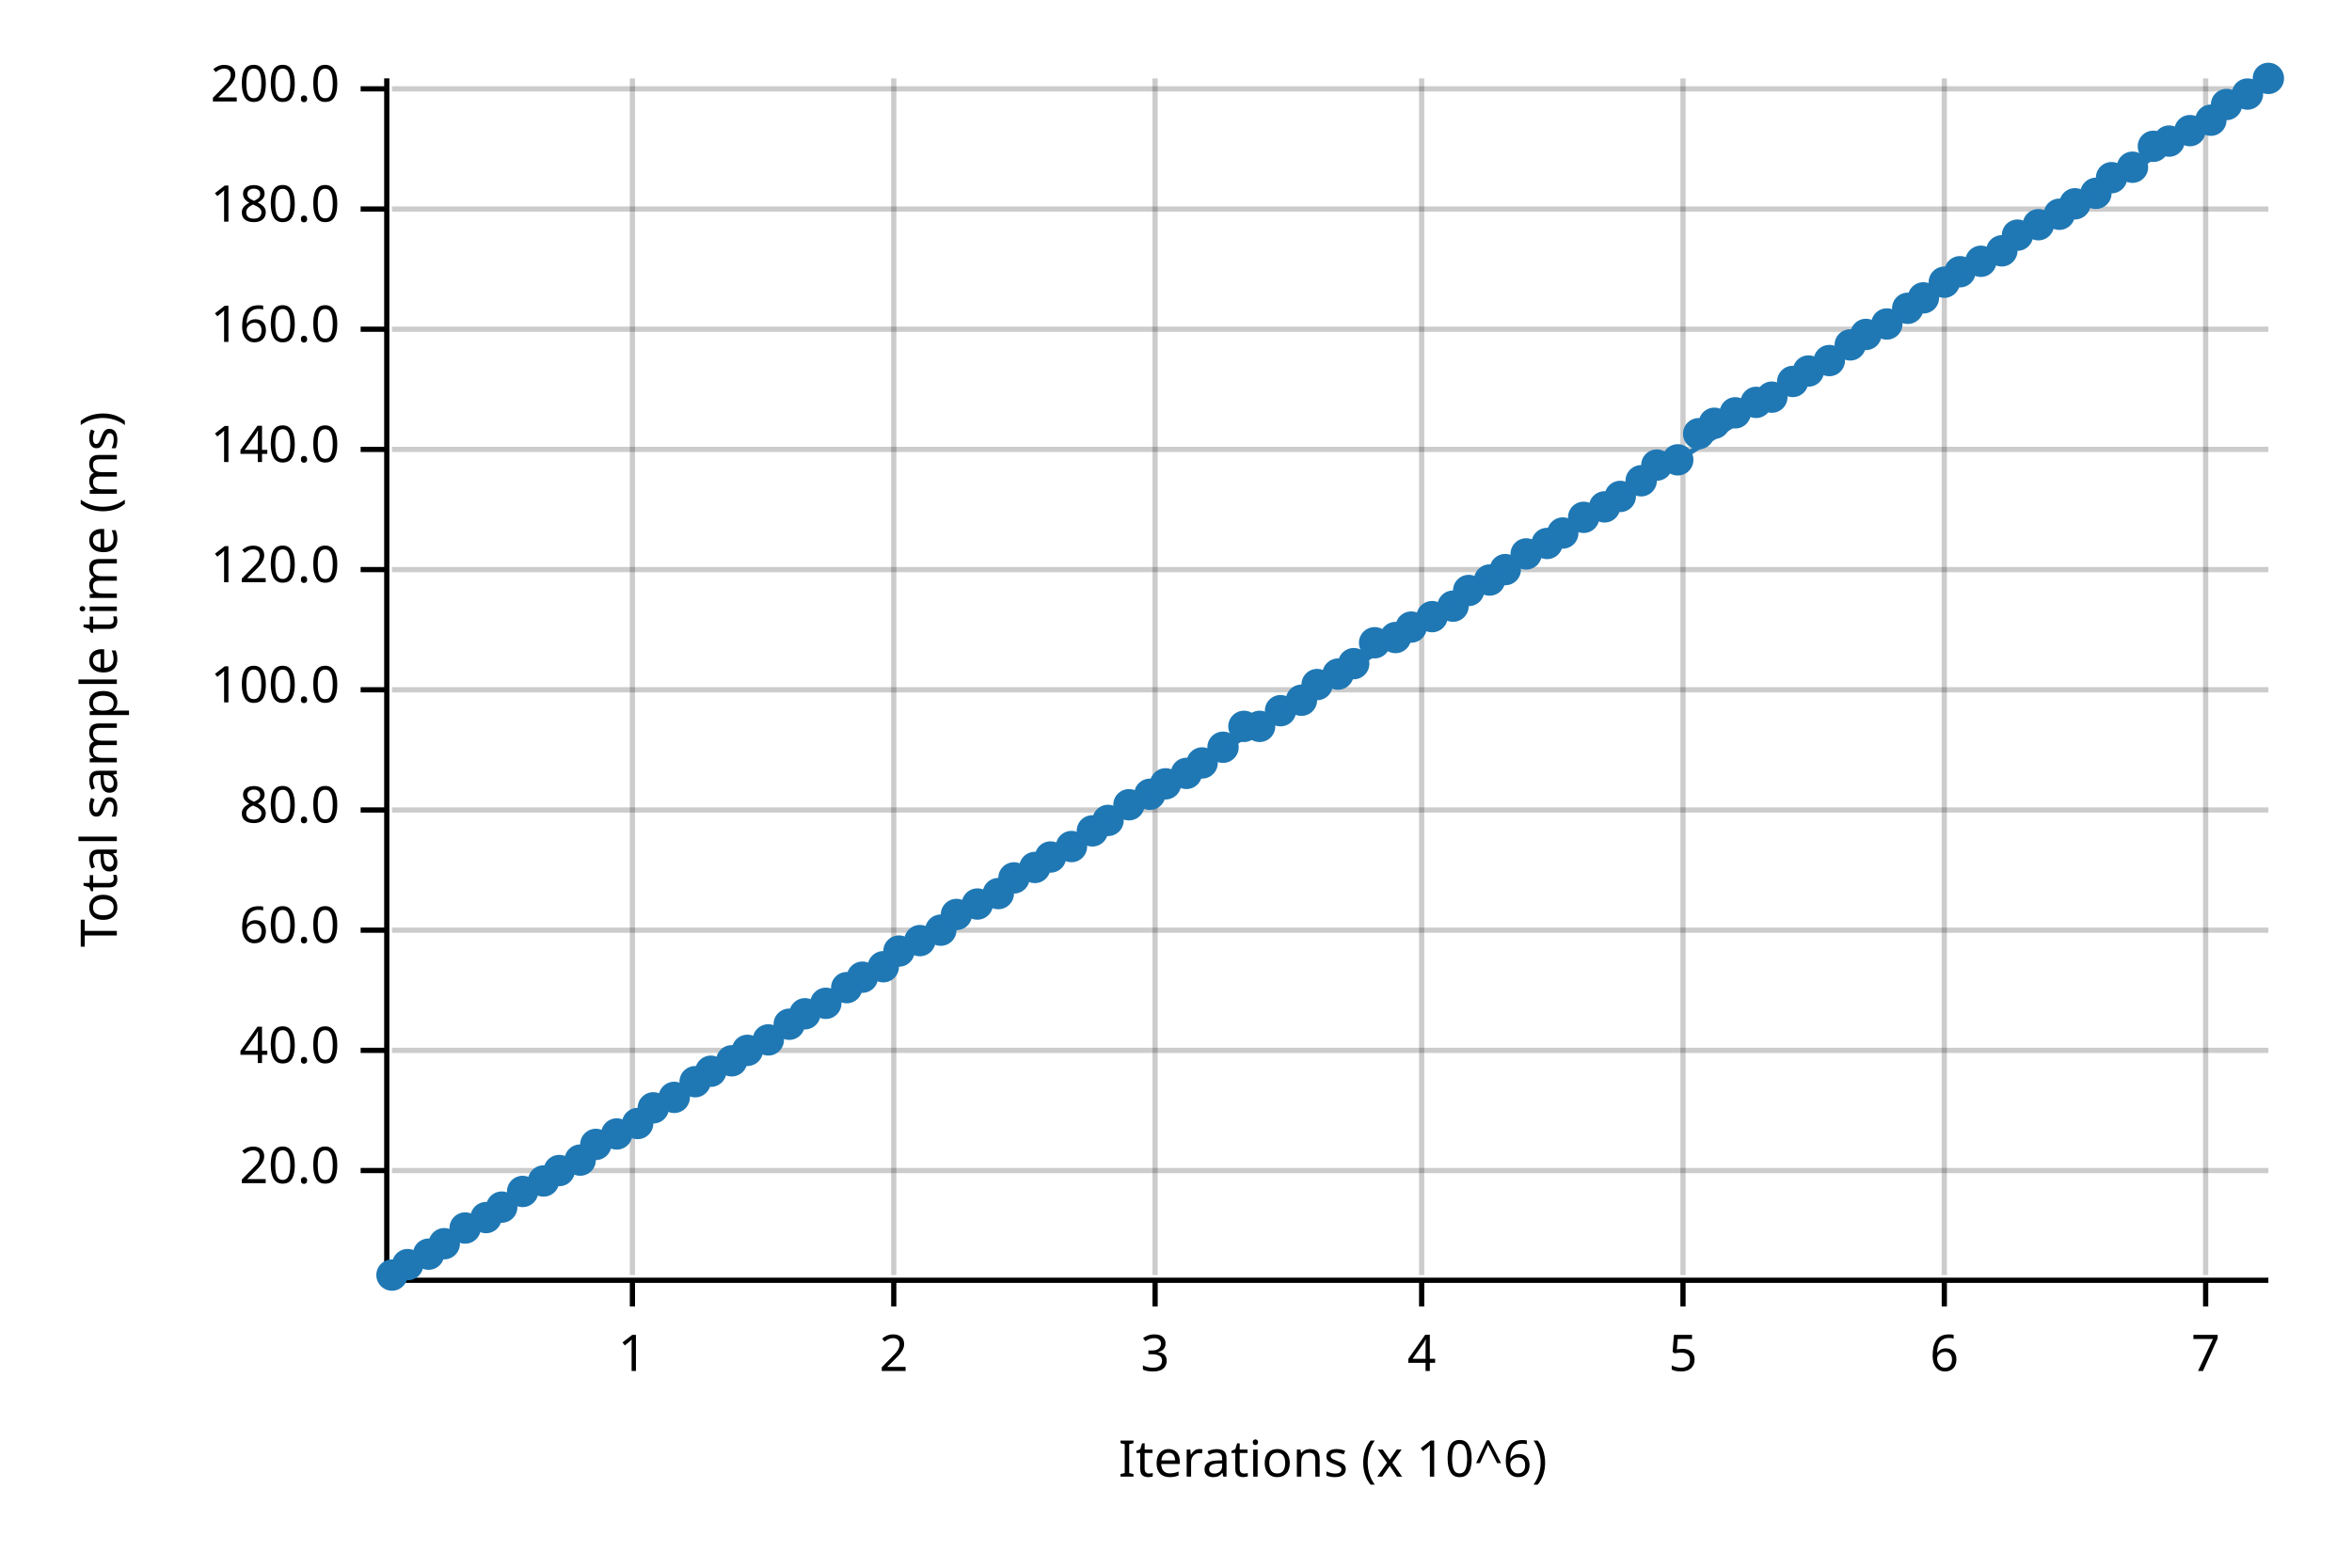
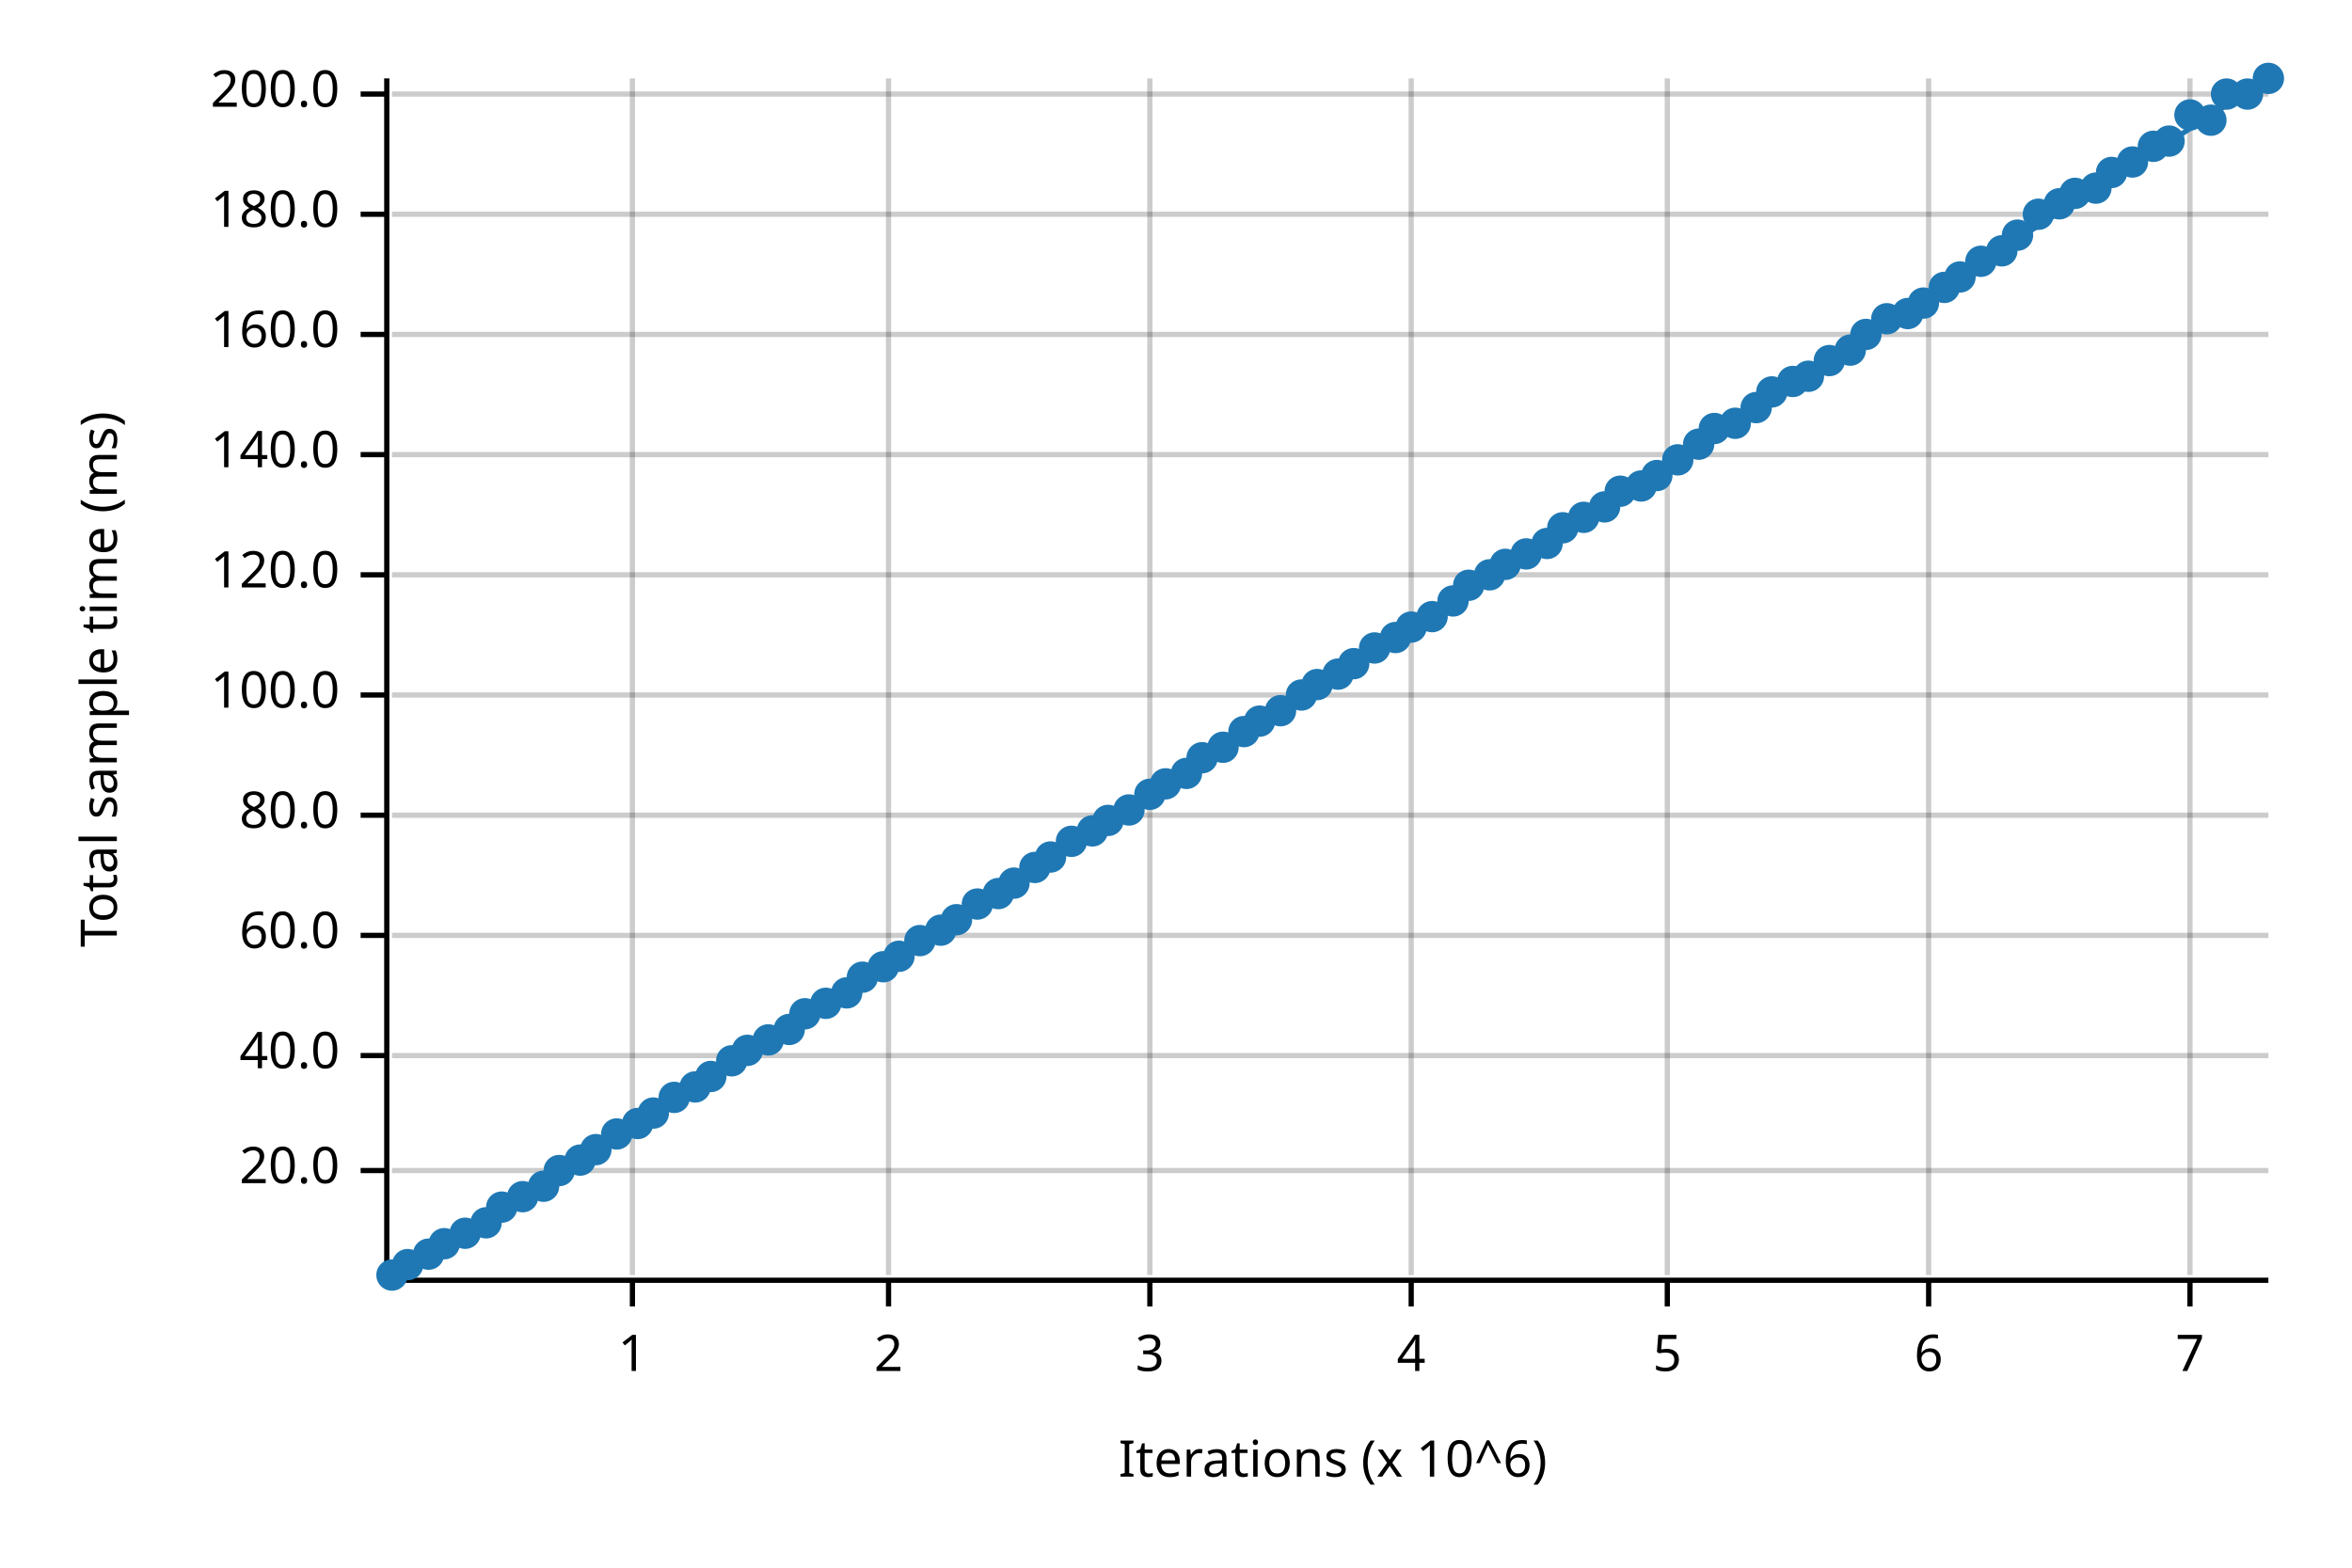
<svg xmlns="http://www.w3.org/2000/svg" width="450" height="300" viewBox="0 0 450 300">
  <text x="15" y="130" dy="0.76em" text-anchor="middle" font-family="sans-serif" font-size="9.677" opacity="1" fill="#000000" transform="rotate(270, 15, 130)">
Total sample time (ms)
</text>
  <text x="255" y="285" dy="-0.5ex" text-anchor="middle" font-family="sans-serif" font-size="9.677" opacity="1" fill="#000000">
Iterations (x 10^6)
</text>
  <line opacity="0.2" stroke="#000000" stroke-width="1" x1="121" y1="244" x2="121" y2="15" />
-   <line opacity="0.2" stroke="#000000" stroke-width="1" x1="171" y1="244" x2="171" y2="15" />
-   <line opacity="0.2" stroke="#000000" stroke-width="1" x1="221" y1="244" x2="221" y2="15" />
-   <line opacity="0.2" stroke="#000000" stroke-width="1" x1="272" y1="244" x2="272" y2="15" />
-   <line opacity="0.2" stroke="#000000" stroke-width="1" x1="322" y1="244" x2="322" y2="15" />
-   <line opacity="0.2" stroke="#000000" stroke-width="1" x1="372" y1="244" x2="372" y2="15" />
-   <line opacity="0.2" stroke="#000000" stroke-width="1" x1="422" y1="244" x2="422" y2="15" />
+   <line opacity="0.2" stroke="#000000" stroke-width="1" x1="170" y1="244" x2="170" y2="15" />
+   <line opacity="0.2" stroke="#000000" stroke-width="1" x1="220" y1="244" x2="220" y2="15" />
+   <line opacity="0.2" stroke="#000000" stroke-width="1" x1="270" y1="244" x2="270" y2="15" />
+   <line opacity="0.2" stroke="#000000" stroke-width="1" x1="319" y1="244" x2="319" y2="15" />
+   <line opacity="0.2" stroke="#000000" stroke-width="1" x1="369" y1="244" x2="369" y2="15" />
+   <line opacity="0.2" stroke="#000000" stroke-width="1" x1="419" y1="244" x2="419" y2="15" />
  <line opacity="0.2" stroke="#000000" stroke-width="1" x1="75" y1="224" x2="434" y2="224" />
-   <line opacity="0.2" stroke="#000000" stroke-width="1" x1="75" y1="201" x2="434" y2="201" />
-   <line opacity="0.2" stroke="#000000" stroke-width="1" x1="75" y1="178" x2="434" y2="178" />
-   <line opacity="0.2" stroke="#000000" stroke-width="1" x1="75" y1="155" x2="434" y2="155" />
-   <line opacity="0.2" stroke="#000000" stroke-width="1" x1="75" y1="132" x2="434" y2="132" />
-   <line opacity="0.2" stroke="#000000" stroke-width="1" x1="75" y1="109" x2="434" y2="109" />
-   <line opacity="0.2" stroke="#000000" stroke-width="1" x1="75" y1="86" x2="434" y2="86" />
-   <line opacity="0.2" stroke="#000000" stroke-width="1" x1="75" y1="63" x2="434" y2="63" />
-   <line opacity="0.2" stroke="#000000" stroke-width="1" x1="75" y1="40" x2="434" y2="40" />
-   <line opacity="0.2" stroke="#000000" stroke-width="1" x1="75" y1="17" x2="434" y2="17" />
+   <line opacity="0.2" stroke="#000000" stroke-width="1" x1="75" y1="202" x2="434" y2="202" />
+   <line opacity="0.2" stroke="#000000" stroke-width="1" x1="75" y1="179" x2="434" y2="179" />
+   <line opacity="0.2" stroke="#000000" stroke-width="1" x1="75" y1="156" x2="434" y2="156" />
+   <line opacity="0.2" stroke="#000000" stroke-width="1" x1="75" y1="133" x2="434" y2="133" />
+   <line opacity="0.2" stroke="#000000" stroke-width="1" x1="75" y1="110" x2="434" y2="110" />
+   <line opacity="0.2" stroke="#000000" stroke-width="1" x1="75" y1="87" x2="434" y2="87" />
+   <line opacity="0.2" stroke="#000000" stroke-width="1" x1="75" y1="64" x2="434" y2="64" />
+   <line opacity="0.2" stroke="#000000" stroke-width="1" x1="75" y1="41" x2="434" y2="41" />
+   <line opacity="0.2" stroke="#000000" stroke-width="1" x1="75" y1="18" x2="434" y2="18" />
  <polyline fill="none" opacity="1" stroke="#000000" stroke-width="1" points="74,15 74,244 " />
  <text x="65" y="224" dy="0.5ex" text-anchor="end" font-family="sans-serif" font-size="9.677" opacity="1" fill="#000000">
20.0
</text>
  <polyline fill="none" opacity="1" stroke="#000000" stroke-width="1" points="69,224 74,224 " />
-   <text x="65" y="201" dy="0.5ex" text-anchor="end" font-family="sans-serif" font-size="9.677" opacity="1" fill="#000000">
+   <text x="65" y="202" dy="0.5ex" text-anchor="end" font-family="sans-serif" font-size="9.677" opacity="1" fill="#000000">
40.0
</text>
-   <polyline fill="none" opacity="1" stroke="#000000" stroke-width="1" points="69,201 74,201 " />
-   <text x="65" y="178" dy="0.5ex" text-anchor="end" font-family="sans-serif" font-size="9.677" opacity="1" fill="#000000">
+   <polyline fill="none" opacity="1" stroke="#000000" stroke-width="1" points="69,202 74,202 " />
+   <text x="65" y="179" dy="0.5ex" text-anchor="end" font-family="sans-serif" font-size="9.677" opacity="1" fill="#000000">
60.0
</text>
-   <polyline fill="none" opacity="1" stroke="#000000" stroke-width="1" points="69,178 74,178 " />
-   <text x="65" y="155" dy="0.5ex" text-anchor="end" font-family="sans-serif" font-size="9.677" opacity="1" fill="#000000">
+   <polyline fill="none" opacity="1" stroke="#000000" stroke-width="1" points="69,179 74,179 " />
+   <text x="65" y="156" dy="0.5ex" text-anchor="end" font-family="sans-serif" font-size="9.677" opacity="1" fill="#000000">
80.0
</text>
-   <polyline fill="none" opacity="1" stroke="#000000" stroke-width="1" points="69,155 74,155 " />
-   <text x="65" y="132" dy="0.5ex" text-anchor="end" font-family="sans-serif" font-size="9.677" opacity="1" fill="#000000">
+   <polyline fill="none" opacity="1" stroke="#000000" stroke-width="1" points="69,156 74,156 " />
+   <text x="65" y="133" dy="0.5ex" text-anchor="end" font-family="sans-serif" font-size="9.677" opacity="1" fill="#000000">
100.0
</text>
-   <polyline fill="none" opacity="1" stroke="#000000" stroke-width="1" points="69,132 74,132 " />
-   <text x="65" y="109" dy="0.5ex" text-anchor="end" font-family="sans-serif" font-size="9.677" opacity="1" fill="#000000">
+   <polyline fill="none" opacity="1" stroke="#000000" stroke-width="1" points="69,133 74,133 " />
+   <text x="65" y="110" dy="0.5ex" text-anchor="end" font-family="sans-serif" font-size="9.677" opacity="1" fill="#000000">
120.0
</text>
-   <polyline fill="none" opacity="1" stroke="#000000" stroke-width="1" points="69,109 74,109 " />
-   <text x="65" y="86" dy="0.5ex" text-anchor="end" font-family="sans-serif" font-size="9.677" opacity="1" fill="#000000">
+   <polyline fill="none" opacity="1" stroke="#000000" stroke-width="1" points="69,110 74,110 " />
+   <text x="65" y="87" dy="0.5ex" text-anchor="end" font-family="sans-serif" font-size="9.677" opacity="1" fill="#000000">
140.0
</text>
-   <polyline fill="none" opacity="1" stroke="#000000" stroke-width="1" points="69,86 74,86 " />
-   <text x="65" y="63" dy="0.5ex" text-anchor="end" font-family="sans-serif" font-size="9.677" opacity="1" fill="#000000">
+   <polyline fill="none" opacity="1" stroke="#000000" stroke-width="1" points="69,87 74,87 " />
+   <text x="65" y="64" dy="0.5ex" text-anchor="end" font-family="sans-serif" font-size="9.677" opacity="1" fill="#000000">
160.0
</text>
-   <polyline fill="none" opacity="1" stroke="#000000" stroke-width="1" points="69,63 74,63 " />
-   <text x="65" y="40" dy="0.5ex" text-anchor="end" font-family="sans-serif" font-size="9.677" opacity="1" fill="#000000">
+   <polyline fill="none" opacity="1" stroke="#000000" stroke-width="1" points="69,64 74,64 " />
+   <text x="65" y="41" dy="0.5ex" text-anchor="end" font-family="sans-serif" font-size="9.677" opacity="1" fill="#000000">
180.0
</text>
-   <polyline fill="none" opacity="1" stroke="#000000" stroke-width="1" points="69,40 74,40 " />
-   <text x="65" y="17" dy="0.5ex" text-anchor="end" font-family="sans-serif" font-size="9.677" opacity="1" fill="#000000">
+   <polyline fill="none" opacity="1" stroke="#000000" stroke-width="1" points="69,41 74,41 " />
+   <text x="65" y="18" dy="0.5ex" text-anchor="end" font-family="sans-serif" font-size="9.677" opacity="1" fill="#000000">
200.0
</text>
-   <polyline fill="none" opacity="1" stroke="#000000" stroke-width="1" points="69,17 74,17 " />
+   <polyline fill="none" opacity="1" stroke="#000000" stroke-width="1" points="69,18 74,18 " />
  <polyline fill="none" opacity="1" stroke="#000000" stroke-width="1" points="75,245 434,245 " />
  <text x="121" y="255" dy="0.76em" text-anchor="middle" font-family="sans-serif" font-size="9.677" opacity="1" fill="#000000">
1
</text>
  <polyline fill="none" opacity="1" stroke="#000000" stroke-width="1" points="121,245 121,250 " />
-   <text x="171" y="255" dy="0.76em" text-anchor="middle" font-family="sans-serif" font-size="9.677" opacity="1" fill="#000000">
+   <text x="170" y="255" dy="0.76em" text-anchor="middle" font-family="sans-serif" font-size="9.677" opacity="1" fill="#000000">
2
</text>
-   <polyline fill="none" opacity="1" stroke="#000000" stroke-width="1" points="171,245 171,250 " />
-   <text x="221" y="255" dy="0.76em" text-anchor="middle" font-family="sans-serif" font-size="9.677" opacity="1" fill="#000000">
+   <polyline fill="none" opacity="1" stroke="#000000" stroke-width="1" points="170,245 170,250 " />
+   <text x="220" y="255" dy="0.76em" text-anchor="middle" font-family="sans-serif" font-size="9.677" opacity="1" fill="#000000">
3
</text>
-   <polyline fill="none" opacity="1" stroke="#000000" stroke-width="1" points="221,245 221,250 " />
-   <text x="272" y="255" dy="0.76em" text-anchor="middle" font-family="sans-serif" font-size="9.677" opacity="1" fill="#000000">
+   <polyline fill="none" opacity="1" stroke="#000000" stroke-width="1" points="220,245 220,250 " />
+   <text x="270" y="255" dy="0.76em" text-anchor="middle" font-family="sans-serif" font-size="9.677" opacity="1" fill="#000000">
4
</text>
-   <polyline fill="none" opacity="1" stroke="#000000" stroke-width="1" points="272,245 272,250 " />
-   <text x="322" y="255" dy="0.76em" text-anchor="middle" font-family="sans-serif" font-size="9.677" opacity="1" fill="#000000">
+   <polyline fill="none" opacity="1" stroke="#000000" stroke-width="1" points="270,245 270,250 " />
+   <text x="319" y="255" dy="0.76em" text-anchor="middle" font-family="sans-serif" font-size="9.677" opacity="1" fill="#000000">
5
</text>
-   <polyline fill="none" opacity="1" stroke="#000000" stroke-width="1" points="322,245 322,250 " />
-   <text x="372" y="255" dy="0.76em" text-anchor="middle" font-family="sans-serif" font-size="9.677" opacity="1" fill="#000000">
+   <polyline fill="none" opacity="1" stroke="#000000" stroke-width="1" points="319,245 319,250 " />
+   <text x="369" y="255" dy="0.76em" text-anchor="middle" font-family="sans-serif" font-size="9.677" opacity="1" fill="#000000">
6
</text>
-   <polyline fill="none" opacity="1" stroke="#000000" stroke-width="1" points="372,245 372,250 " />
-   <text x="422" y="255" dy="0.76em" text-anchor="middle" font-family="sans-serif" font-size="9.677" opacity="1" fill="#000000">
+   <polyline fill="none" opacity="1" stroke="#000000" stroke-width="1" points="369,245 369,250 " />
+   <text x="419" y="255" dy="0.76em" text-anchor="middle" font-family="sans-serif" font-size="9.677" opacity="1" fill="#000000">
7
</text>
-   <polyline fill="none" opacity="1" stroke="#000000" stroke-width="1" points="422,245 422,250 " />
+   <polyline fill="none" opacity="1" stroke="#000000" stroke-width="1" points="419,245 419,250 " />
  <circle cx="75" cy="244" r="3" opacity="1" fill="#1F78B4" stroke="none" stroke-width="1" />
  <circle cx="78" cy="242" r="3" opacity="1" fill="#1F78B4" stroke="none" stroke-width="1" />
  <circle cx="82" cy="240" r="3" opacity="1" fill="#1F78B4" stroke="none" stroke-width="1" />
  <circle cx="85" cy="238" r="3" opacity="1" fill="#1F78B4" stroke="none" stroke-width="1" />
-   <circle cx="89" cy="235" r="3" opacity="1" fill="#1F78B4" stroke="none" stroke-width="1" />
-   <circle cx="93" cy="233" r="3" opacity="1" fill="#1F78B4" stroke="none" stroke-width="1" />
+   <circle cx="89" cy="236" r="3" opacity="1" fill="#1F78B4" stroke="none" stroke-width="1" />
+   <circle cx="93" cy="234" r="3" opacity="1" fill="#1F78B4" stroke="none" stroke-width="1" />
  <circle cx="96" cy="231" r="3" opacity="1" fill="#1F78B4" stroke="none" stroke-width="1" />
-   <circle cx="100" cy="228" r="3" opacity="1" fill="#1F78B4" stroke="none" stroke-width="1" />
-   <circle cx="104" cy="226" r="3" opacity="1" fill="#1F78B4" stroke="none" stroke-width="1" />
+   <circle cx="100" cy="229" r="3" opacity="1" fill="#1F78B4" stroke="none" stroke-width="1" />
+   <circle cx="104" cy="227" r="3" opacity="1" fill="#1F78B4" stroke="none" stroke-width="1" />
  <circle cx="107" cy="224" r="3" opacity="1" fill="#1F78B4" stroke="none" stroke-width="1" />
  <circle cx="111" cy="222" r="3" opacity="1" fill="#1F78B4" stroke="none" stroke-width="1" />
-   <circle cx="114" cy="219" r="3" opacity="1" fill="#1F78B4" stroke="none" stroke-width="1" />
+   <circle cx="114" cy="220" r="3" opacity="1" fill="#1F78B4" stroke="none" stroke-width="1" />
  <circle cx="118" cy="217" r="3" opacity="1" fill="#1F78B4" stroke="none" stroke-width="1" />
  <circle cx="122" cy="215" r="3" opacity="1" fill="#1F78B4" stroke="none" stroke-width="1" />
-   <circle cx="125" cy="212" r="3" opacity="1" fill="#1F78B4" stroke="none" stroke-width="1" />
+   <circle cx="125" cy="213" r="3" opacity="1" fill="#1F78B4" stroke="none" stroke-width="1" />
  <circle cx="129" cy="210" r="3" opacity="1" fill="#1F78B4" stroke="none" stroke-width="1" />
-   <circle cx="133" cy="207" r="3" opacity="1" fill="#1F78B4" stroke="none" stroke-width="1" />
-   <circle cx="136" cy="205" r="3" opacity="1" fill="#1F78B4" stroke="none" stroke-width="1" />
+   <circle cx="133" cy="208" r="3" opacity="1" fill="#1F78B4" stroke="none" stroke-width="1" />
+   <circle cx="136" cy="206" r="3" opacity="1" fill="#1F78B4" stroke="none" stroke-width="1" />
  <circle cx="140" cy="203" r="3" opacity="1" fill="#1F78B4" stroke="none" stroke-width="1" />
  <circle cx="143" cy="201" r="3" opacity="1" fill="#1F78B4" stroke="none" stroke-width="1" />
  <circle cx="147" cy="199" r="3" opacity="1" fill="#1F78B4" stroke="none" stroke-width="1" />
-   <circle cx="151" cy="196" r="3" opacity="1" fill="#1F78B4" stroke="none" stroke-width="1" />
+   <circle cx="151" cy="197" r="3" opacity="1" fill="#1F78B4" stroke="none" stroke-width="1" />
  <circle cx="154" cy="194" r="3" opacity="1" fill="#1F78B4" stroke="none" stroke-width="1" />
  <circle cx="158" cy="192" r="3" opacity="1" fill="#1F78B4" stroke="none" stroke-width="1" />
-   <circle cx="162" cy="189" r="3" opacity="1" fill="#1F78B4" stroke="none" stroke-width="1" />
+   <circle cx="162" cy="190" r="3" opacity="1" fill="#1F78B4" stroke="none" stroke-width="1" />
  <circle cx="165" cy="187" r="3" opacity="1" fill="#1F78B4" stroke="none" stroke-width="1" />
  <circle cx="169" cy="185" r="3" opacity="1" fill="#1F78B4" stroke="none" stroke-width="1" />
-   <circle cx="172" cy="182" r="3" opacity="1" fill="#1F78B4" stroke="none" stroke-width="1" />
+   <circle cx="172" cy="183" r="3" opacity="1" fill="#1F78B4" stroke="none" stroke-width="1" />
  <circle cx="176" cy="180" r="3" opacity="1" fill="#1F78B4" stroke="none" stroke-width="1" />
  <circle cx="180" cy="178" r="3" opacity="1" fill="#1F78B4" stroke="none" stroke-width="1" />
-   <circle cx="183" cy="175" r="3" opacity="1" fill="#1F78B4" stroke="none" stroke-width="1" />
+   <circle cx="183" cy="176" r="3" opacity="1" fill="#1F78B4" stroke="none" stroke-width="1" />
  <circle cx="187" cy="173" r="3" opacity="1" fill="#1F78B4" stroke="none" stroke-width="1" />
  <circle cx="191" cy="171" r="3" opacity="1" fill="#1F78B4" stroke="none" stroke-width="1" />
-   <circle cx="194" cy="168" r="3" opacity="1" fill="#1F78B4" stroke="none" stroke-width="1" />
+   <circle cx="194" cy="169" r="3" opacity="1" fill="#1F78B4" stroke="none" stroke-width="1" />
  <circle cx="198" cy="166" r="3" opacity="1" fill="#1F78B4" stroke="none" stroke-width="1" />
  <circle cx="201" cy="164" r="3" opacity="1" fill="#1F78B4" stroke="none" stroke-width="1" />
-   <circle cx="205" cy="162" r="3" opacity="1" fill="#1F78B4" stroke="none" stroke-width="1" />
+   <circle cx="205" cy="161" r="3" opacity="1" fill="#1F78B4" stroke="none" stroke-width="1" />
  <circle cx="209" cy="159" r="3" opacity="1" fill="#1F78B4" stroke="none" stroke-width="1" />
  <circle cx="212" cy="157" r="3" opacity="1" fill="#1F78B4" stroke="none" stroke-width="1" />
-   <circle cx="216" cy="154" r="3" opacity="1" fill="#1F78B4" stroke="none" stroke-width="1" />
+   <circle cx="216" cy="155" r="3" opacity="1" fill="#1F78B4" stroke="none" stroke-width="1" />
  <circle cx="220" cy="152" r="3" opacity="1" fill="#1F78B4" stroke="none" stroke-width="1" />
  <circle cx="223" cy="150" r="3" opacity="1" fill="#1F78B4" stroke="none" stroke-width="1" />
  <circle cx="227" cy="148" r="3" opacity="1" fill="#1F78B4" stroke="none" stroke-width="1" />
-   <circle cx="230" cy="146" r="3" opacity="1" fill="#1F78B4" stroke="none" stroke-width="1" />
+   <circle cx="230" cy="145" r="3" opacity="1" fill="#1F78B4" stroke="none" stroke-width="1" />
  <circle cx="234" cy="143" r="3" opacity="1" fill="#1F78B4" stroke="none" stroke-width="1" />
-   <circle cx="238" cy="139" r="3" opacity="1" fill="#1F78B4" stroke="none" stroke-width="1" />
-   <circle cx="241" cy="139" r="3" opacity="1" fill="#1F78B4" stroke="none" stroke-width="1" />
+   <circle cx="238" cy="140" r="3" opacity="1" fill="#1F78B4" stroke="none" stroke-width="1" />
+   <circle cx="241" cy="138" r="3" opacity="1" fill="#1F78B4" stroke="none" stroke-width="1" />
  <circle cx="245" cy="136" r="3" opacity="1" fill="#1F78B4" stroke="none" stroke-width="1" />
-   <circle cx="249" cy="134" r="3" opacity="1" fill="#1F78B4" stroke="none" stroke-width="1" />
+   <circle cx="249" cy="133" r="3" opacity="1" fill="#1F78B4" stroke="none" stroke-width="1" />
  <circle cx="252" cy="131" r="3" opacity="1" fill="#1F78B4" stroke="none" stroke-width="1" />
  <circle cx="256" cy="129" r="3" opacity="1" fill="#1F78B4" stroke="none" stroke-width="1" />
  <circle cx="259" cy="127" r="3" opacity="1" fill="#1F78B4" stroke="none" stroke-width="1" />
-   <circle cx="263" cy="123" r="3" opacity="1" fill="#1F78B4" stroke="none" stroke-width="1" />
+   <circle cx="263" cy="124" r="3" opacity="1" fill="#1F78B4" stroke="none" stroke-width="1" />
  <circle cx="267" cy="122" r="3" opacity="1" fill="#1F78B4" stroke="none" stroke-width="1" />
  <circle cx="270" cy="120" r="3" opacity="1" fill="#1F78B4" stroke="none" stroke-width="1" />
  <circle cx="274" cy="118" r="3" opacity="1" fill="#1F78B4" stroke="none" stroke-width="1" />
-   <circle cx="278" cy="116" r="3" opacity="1" fill="#1F78B4" stroke="none" stroke-width="1" />
-   <circle cx="281" cy="113" r="3" opacity="1" fill="#1F78B4" stroke="none" stroke-width="1" />
-   <circle cx="285" cy="111" r="3" opacity="1" fill="#1F78B4" stroke="none" stroke-width="1" />
-   <circle cx="288" cy="109" r="3" opacity="1" fill="#1F78B4" stroke="none" stroke-width="1" />
+   <circle cx="278" cy="115" r="3" opacity="1" fill="#1F78B4" stroke="none" stroke-width="1" />
+   <circle cx="281" cy="112" r="3" opacity="1" fill="#1F78B4" stroke="none" stroke-width="1" />
+   <circle cx="285" cy="110" r="3" opacity="1" fill="#1F78B4" stroke="none" stroke-width="1" />
+   <circle cx="288" cy="108" r="3" opacity="1" fill="#1F78B4" stroke="none" stroke-width="1" />
  <circle cx="292" cy="106" r="3" opacity="1" fill="#1F78B4" stroke="none" stroke-width="1" />
  <circle cx="296" cy="104" r="3" opacity="1" fill="#1F78B4" stroke="none" stroke-width="1" />
-   <circle cx="299" cy="102" r="3" opacity="1" fill="#1F78B4" stroke="none" stroke-width="1" />
+   <circle cx="299" cy="101" r="3" opacity="1" fill="#1F78B4" stroke="none" stroke-width="1" />
  <circle cx="303" cy="99" r="3" opacity="1" fill="#1F78B4" stroke="none" stroke-width="1" />
  <circle cx="307" cy="97" r="3" opacity="1" fill="#1F78B4" stroke="none" stroke-width="1" />
-   <circle cx="310" cy="95" r="3" opacity="1" fill="#1F78B4" stroke="none" stroke-width="1" />
-   <circle cx="314" cy="92" r="3" opacity="1" fill="#1F78B4" stroke="none" stroke-width="1" />
-   <circle cx="317" cy="89" r="3" opacity="1" fill="#1F78B4" stroke="none" stroke-width="1" />
+   <circle cx="310" cy="94" r="3" opacity="1" fill="#1F78B4" stroke="none" stroke-width="1" />
+   <circle cx="314" cy="93" r="3" opacity="1" fill="#1F78B4" stroke="none" stroke-width="1" />
+   <circle cx="317" cy="91" r="3" opacity="1" fill="#1F78B4" stroke="none" stroke-width="1" />
  <circle cx="321" cy="88" r="3" opacity="1" fill="#1F78B4" stroke="none" stroke-width="1" />
-   <circle cx="325" cy="83" r="3" opacity="1" fill="#1F78B4" stroke="none" stroke-width="1" />
-   <circle cx="328" cy="81" r="3" opacity="1" fill="#1F78B4" stroke="none" stroke-width="1" />
-   <circle cx="332" cy="79" r="3" opacity="1" fill="#1F78B4" stroke="none" stroke-width="1" />
-   <circle cx="336" cy="77" r="3" opacity="1" fill="#1F78B4" stroke="none" stroke-width="1" />
-   <circle cx="339" cy="76" r="3" opacity="1" fill="#1F78B4" stroke="none" stroke-width="1" />
+   <circle cx="325" cy="85" r="3" opacity="1" fill="#1F78B4" stroke="none" stroke-width="1" />
+   <circle cx="328" cy="82" r="3" opacity="1" fill="#1F78B4" stroke="none" stroke-width="1" />
+   <circle cx="332" cy="81" r="3" opacity="1" fill="#1F78B4" stroke="none" stroke-width="1" />
+   <circle cx="336" cy="78" r="3" opacity="1" fill="#1F78B4" stroke="none" stroke-width="1" />
+   <circle cx="339" cy="75" r="3" opacity="1" fill="#1F78B4" stroke="none" stroke-width="1" />
  <circle cx="343" cy="73" r="3" opacity="1" fill="#1F78B4" stroke="none" stroke-width="1" />
-   <circle cx="346" cy="71" r="3" opacity="1" fill="#1F78B4" stroke="none" stroke-width="1" />
+   <circle cx="346" cy="72" r="3" opacity="1" fill="#1F78B4" stroke="none" stroke-width="1" />
  <circle cx="350" cy="69" r="3" opacity="1" fill="#1F78B4" stroke="none" stroke-width="1" />
-   <circle cx="354" cy="66" r="3" opacity="1" fill="#1F78B4" stroke="none" stroke-width="1" />
+   <circle cx="354" cy="67" r="3" opacity="1" fill="#1F78B4" stroke="none" stroke-width="1" />
  <circle cx="357" cy="64" r="3" opacity="1" fill="#1F78B4" stroke="none" stroke-width="1" />
-   <circle cx="361" cy="62" r="3" opacity="1" fill="#1F78B4" stroke="none" stroke-width="1" />
-   <circle cx="365" cy="59" r="3" opacity="1" fill="#1F78B4" stroke="none" stroke-width="1" />
-   <circle cx="368" cy="57" r="3" opacity="1" fill="#1F78B4" stroke="none" stroke-width="1" />
-   <circle cx="372" cy="54" r="3" opacity="1" fill="#1F78B4" stroke="none" stroke-width="1" />
-   <circle cx="375" cy="52" r="3" opacity="1" fill="#1F78B4" stroke="none" stroke-width="1" />
+   <circle cx="361" cy="61" r="3" opacity="1" fill="#1F78B4" stroke="none" stroke-width="1" />
+   <circle cx="365" cy="60" r="3" opacity="1" fill="#1F78B4" stroke="none" stroke-width="1" />
+   <circle cx="368" cy="58" r="3" opacity="1" fill="#1F78B4" stroke="none" stroke-width="1" />
+   <circle cx="372" cy="55" r="3" opacity="1" fill="#1F78B4" stroke="none" stroke-width="1" />
+   <circle cx="375" cy="53" r="3" opacity="1" fill="#1F78B4" stroke="none" stroke-width="1" />
  <circle cx="379" cy="50" r="3" opacity="1" fill="#1F78B4" stroke="none" stroke-width="1" />
  <circle cx="383" cy="48" r="3" opacity="1" fill="#1F78B4" stroke="none" stroke-width="1" />
  <circle cx="386" cy="45" r="3" opacity="1" fill="#1F78B4" stroke="none" stroke-width="1" />
-   <circle cx="390" cy="43" r="3" opacity="1" fill="#1F78B4" stroke="none" stroke-width="1" />
-   <circle cx="394" cy="41" r="3" opacity="1" fill="#1F78B4" stroke="none" stroke-width="1" />
-   <circle cx="397" cy="39" r="3" opacity="1" fill="#1F78B4" stroke="none" stroke-width="1" />
-   <circle cx="401" cy="37" r="3" opacity="1" fill="#1F78B4" stroke="none" stroke-width="1" />
-   <circle cx="404" cy="34" r="3" opacity="1" fill="#1F78B4" stroke="none" stroke-width="1" />
-   <circle cx="408" cy="32" r="3" opacity="1" fill="#1F78B4" stroke="none" stroke-width="1" />
+   <circle cx="390" cy="41" r="3" opacity="1" fill="#1F78B4" stroke="none" stroke-width="1" />
+   <circle cx="394" cy="39" r="3" opacity="1" fill="#1F78B4" stroke="none" stroke-width="1" />
+   <circle cx="397" cy="37" r="3" opacity="1" fill="#1F78B4" stroke="none" stroke-width="1" />
+   <circle cx="401" cy="36" r="3" opacity="1" fill="#1F78B4" stroke="none" stroke-width="1" />
+   <circle cx="404" cy="33" r="3" opacity="1" fill="#1F78B4" stroke="none" stroke-width="1" />
+   <circle cx="408" cy="31" r="3" opacity="1" fill="#1F78B4" stroke="none" stroke-width="1" />
  <circle cx="412" cy="28" r="3" opacity="1" fill="#1F78B4" stroke="none" stroke-width="1" />
  <circle cx="415" cy="27" r="3" opacity="1" fill="#1F78B4" stroke="none" stroke-width="1" />
-   <circle cx="419" cy="25" r="3" opacity="1" fill="#1F78B4" stroke="none" stroke-width="1" />
+   <circle cx="419" cy="22" r="3" opacity="1" fill="#1F78B4" stroke="none" stroke-width="1" />
  <circle cx="423" cy="23" r="3" opacity="1" fill="#1F78B4" stroke="none" stroke-width="1" />
-   <circle cx="426" cy="20" r="3" opacity="1" fill="#1F78B4" stroke="none" stroke-width="1" />
+   <circle cx="426" cy="18" r="3" opacity="1" fill="#1F78B4" stroke="none" stroke-width="1" />
  <circle cx="430" cy="18" r="3" opacity="1" fill="#1F78B4" stroke="none" stroke-width="1" />
  <circle cx="434" cy="15" r="3" opacity="1" fill="#1F78B4" stroke="none" stroke-width="1" />
-   <polyline fill="none" opacity="1" stroke="#1F78B4" stroke-width="1" points="75,245 434,16 " />
-   <polygon opacity="0.25" fill="#1F78B4" points="75,245 434,16 434,15 " />
+   <polyline fill="none" opacity="1" stroke="#1F78B4" stroke-width="1" points="75,245 434,15 " />
+   <polygon opacity="0.25" fill="#1F78B4" points="75,245 434,15 434,15 " />
</svg>
